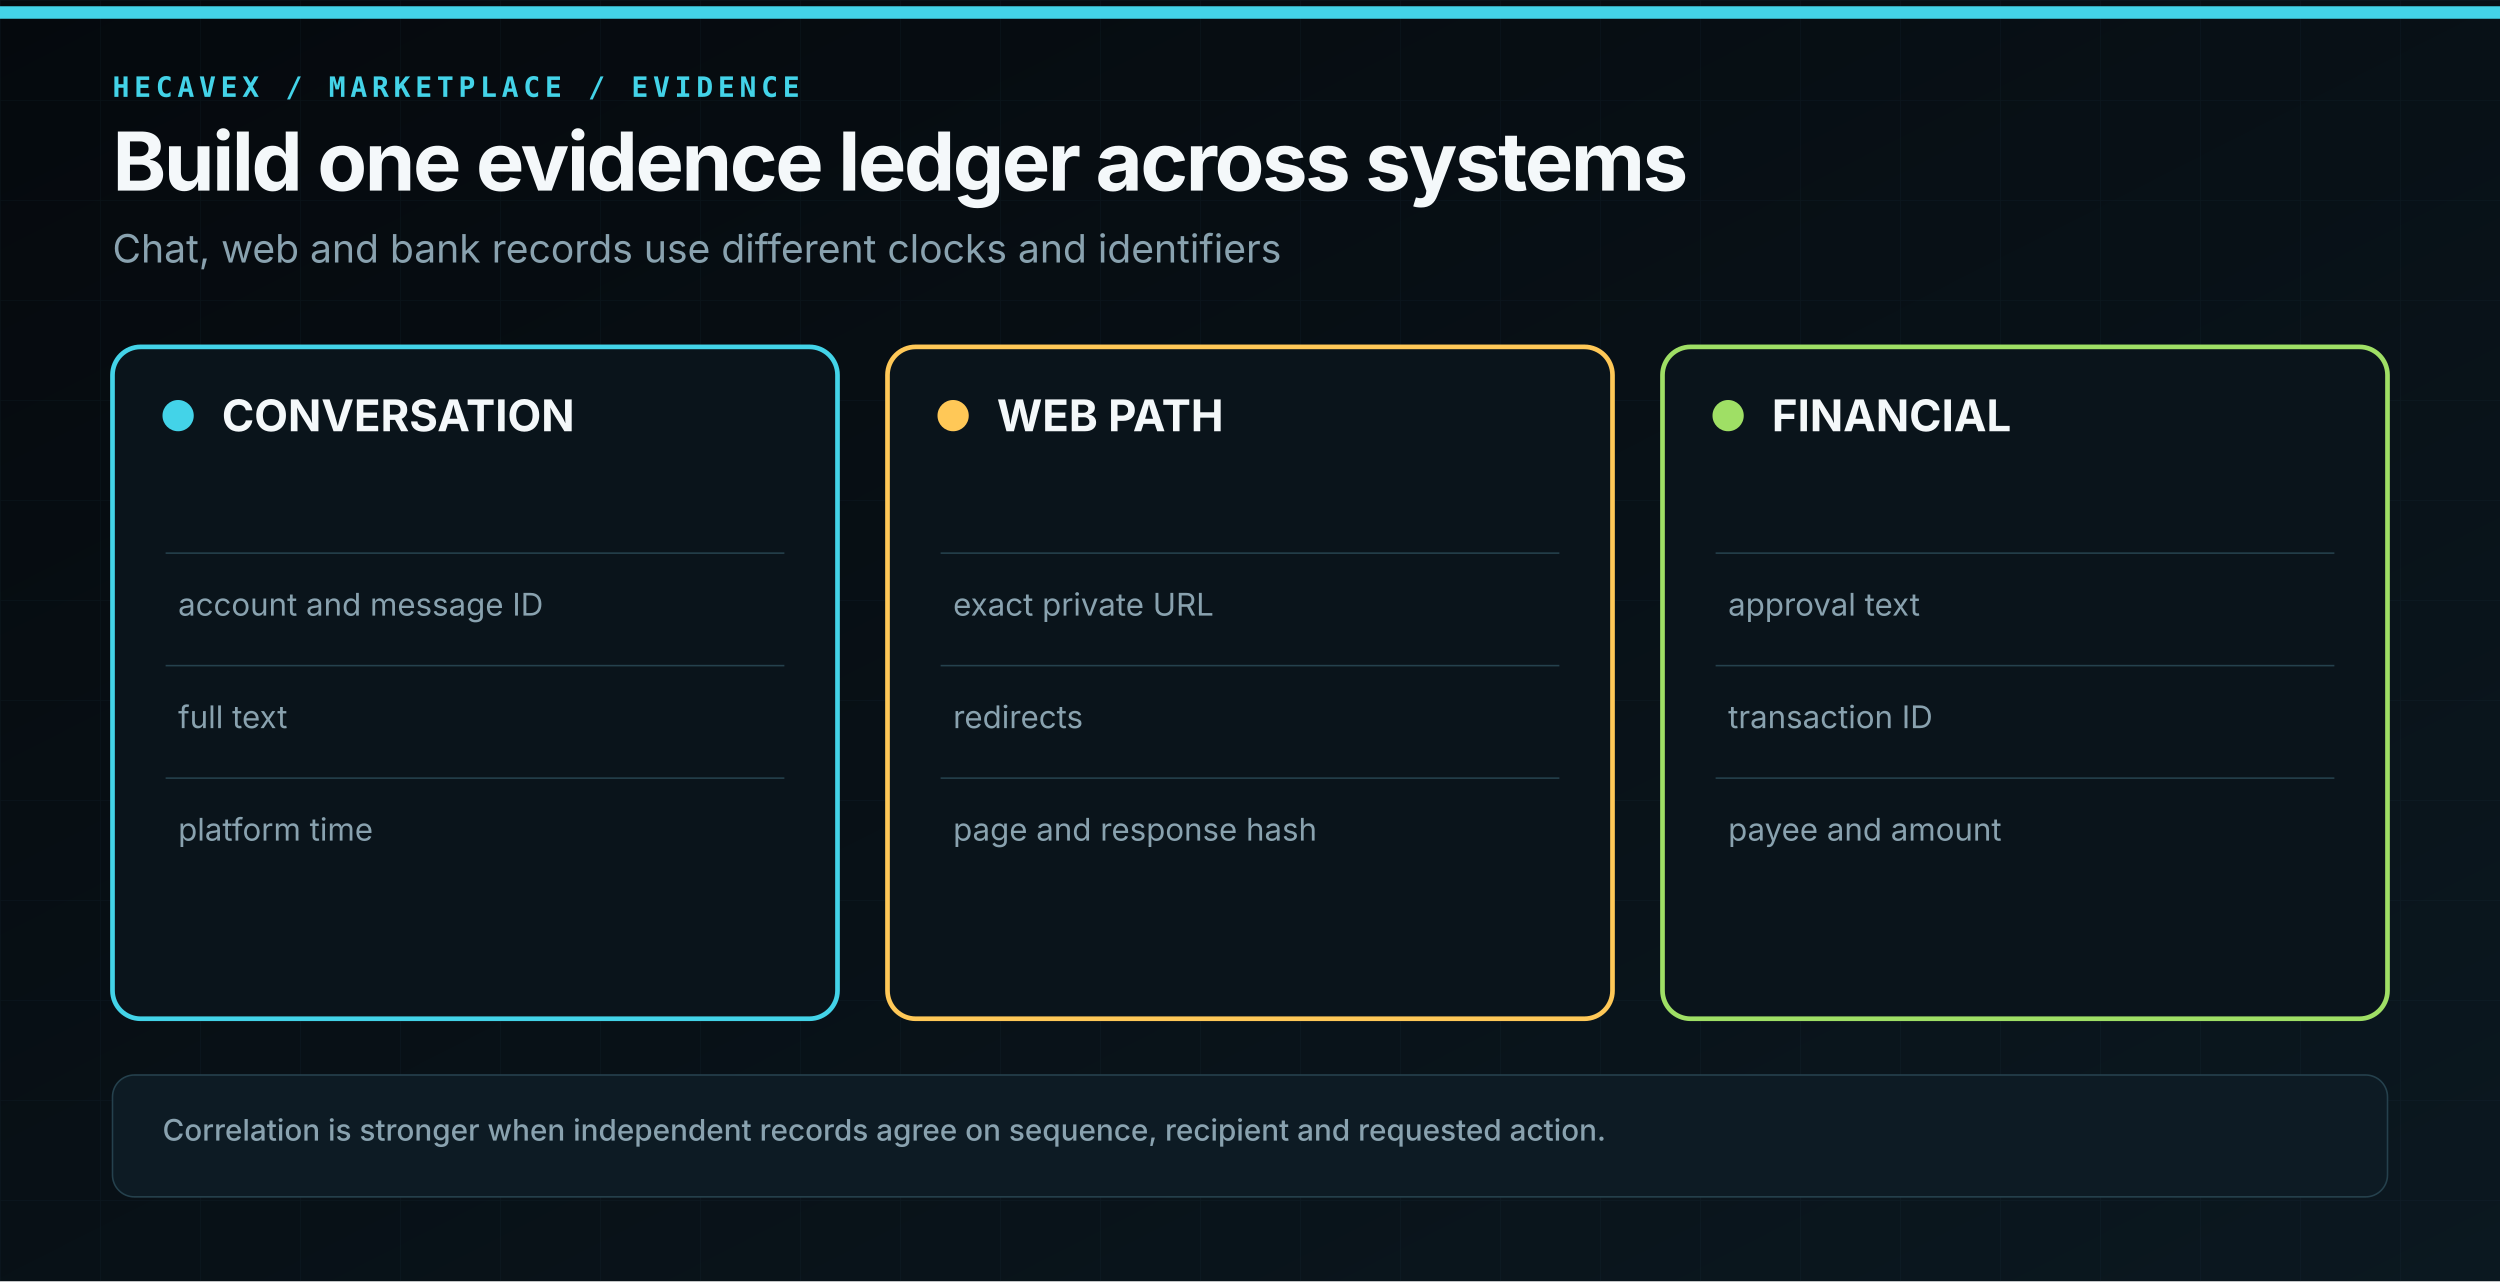
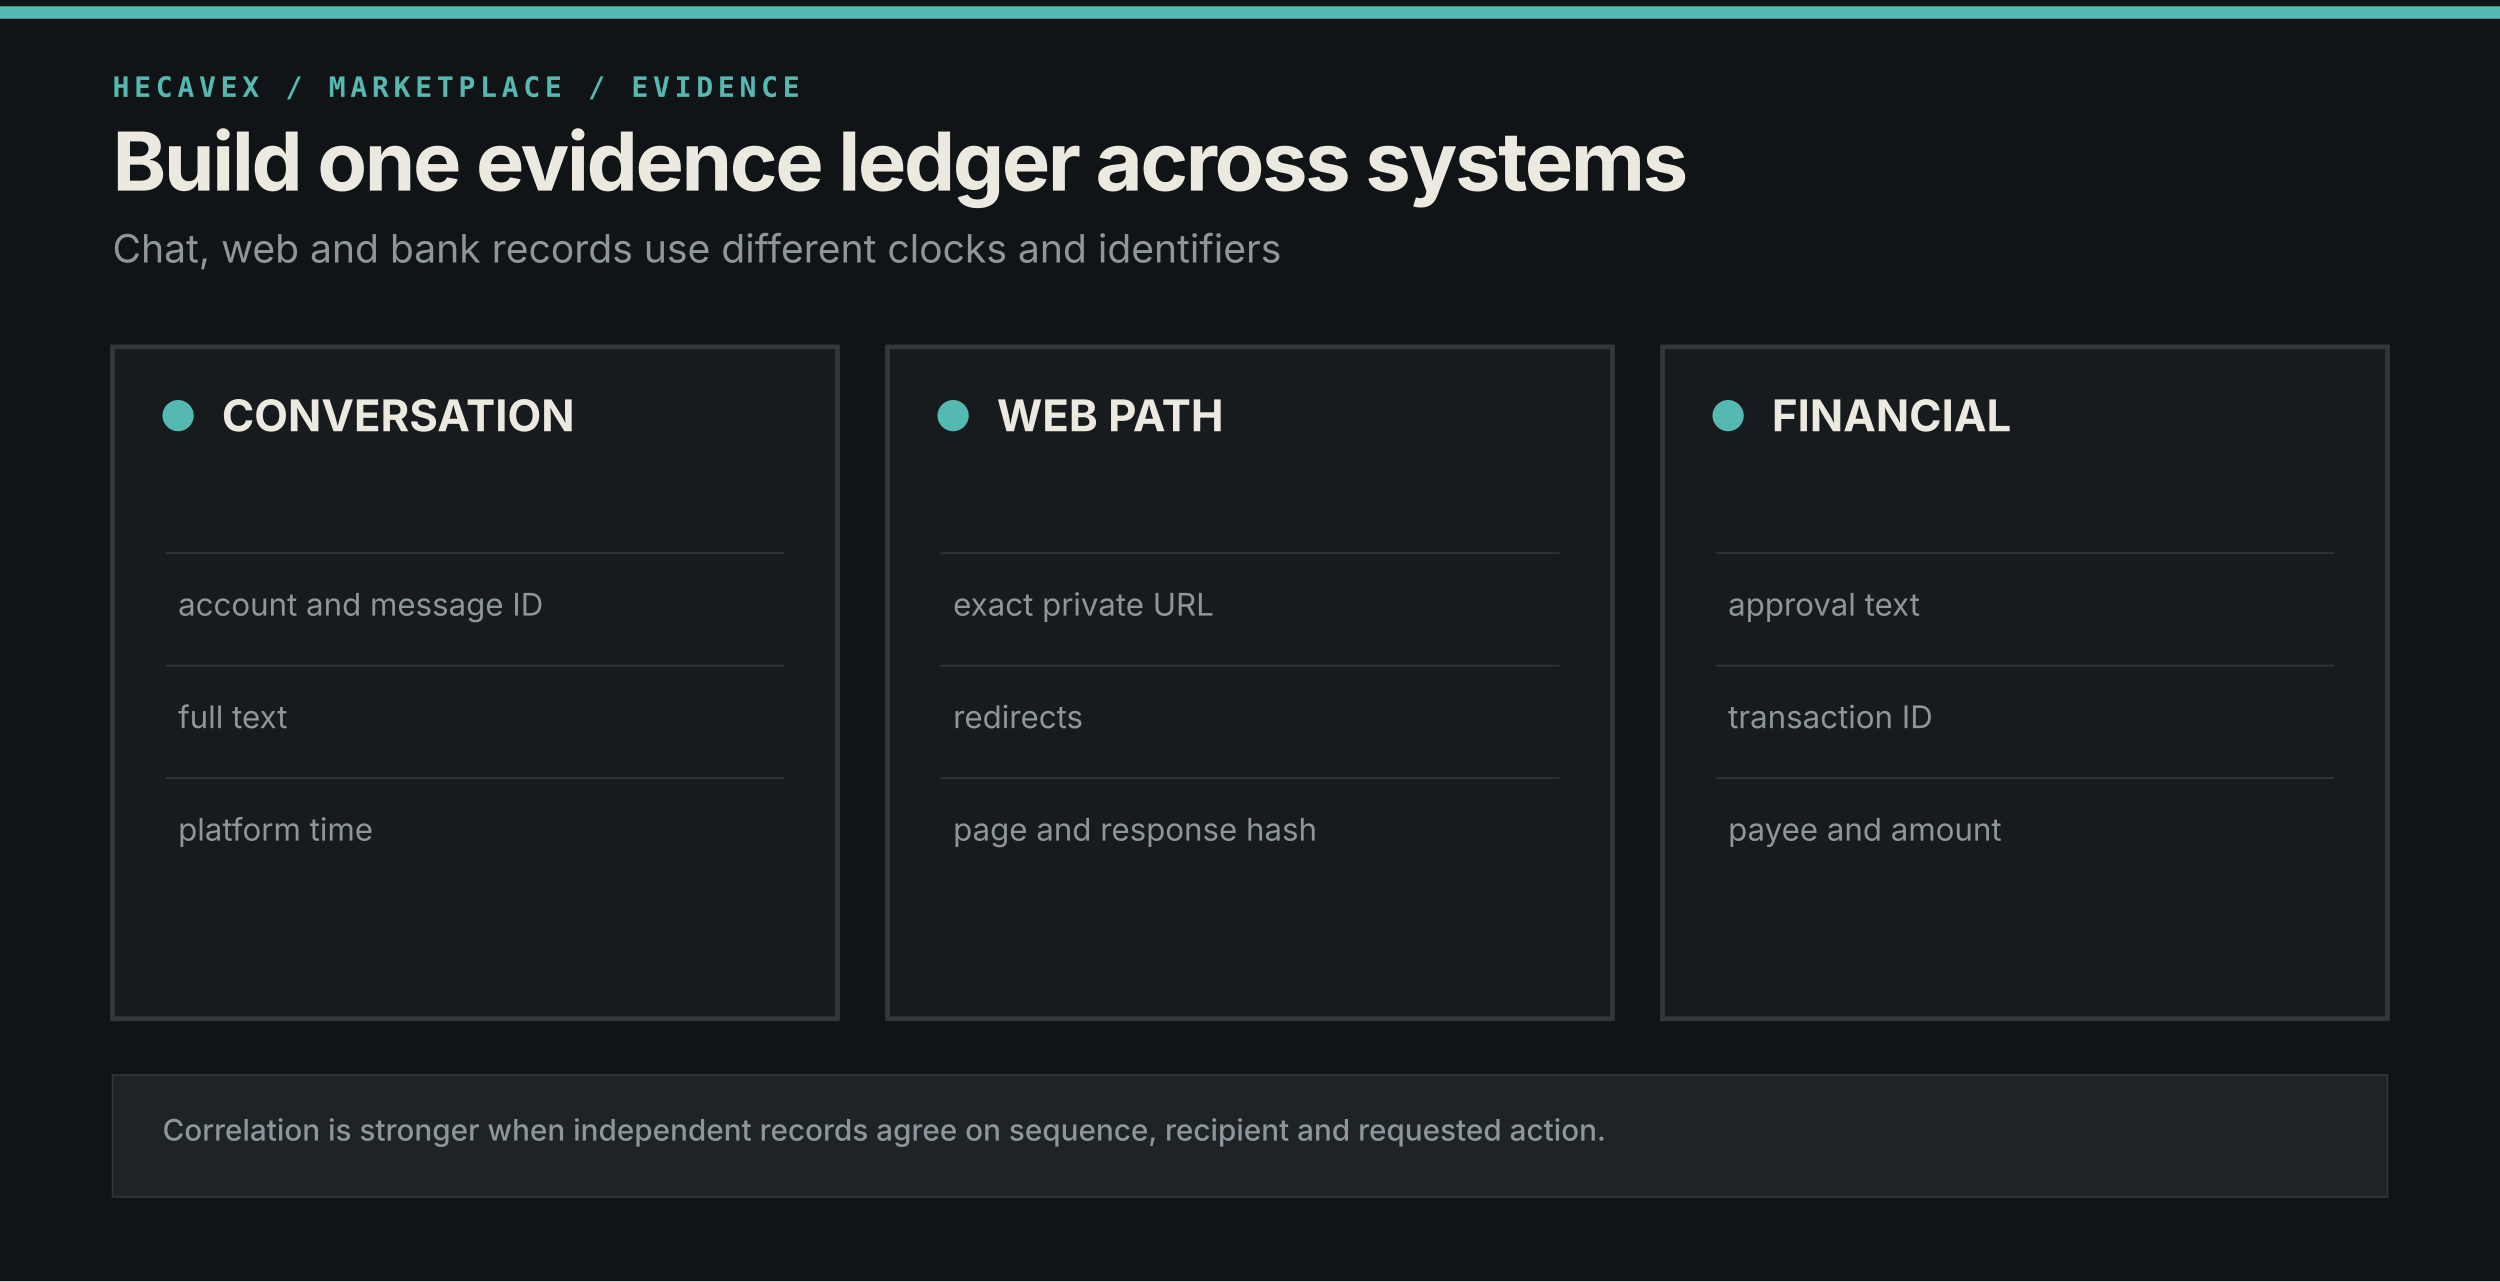
<svg xmlns="http://www.w3.org/2000/svg" width="1600" height="820" viewBox="0 0 1600 820" role="img" aria-labelledby="title desc">
  <defs>
-     <linearGradient id="bg" x1="0" y1="0" x2="1" y2="1">
-       <stop stop-color="#05090d" />
-       <stop offset="1" stop-color="#0b1820" />
-     </linearGradient>
-     <pattern id="grid" width="64" height="64" patternUnits="userSpaceOnUse">
-       <path d="M64 0H0V64" fill="none" stroke="#25414d" stroke-width="1" opacity=".28" />
-     </pattern>
-     <filter id="glow">
-       <feGaussianBlur stdDeviation="8" result="b" />
-       <feMerge>
-         <feMergeNode in="b" />
-         <feMergeNode in="SourceGraphic" />
-       </feMerge>
-     </filter>
    <marker id="arrow" viewBox="0 0 12 12" refX="10" refY="6" markerWidth="10" markerHeight="10" orient="auto">
-       <path d="M0 0 12 6 0 12Z" fill="#43d3e8" />
+       <path d="M0 0 12 6 0 12Z" fill="#55b9b1" />
    </marker>
    <style>
      .sans{font-family:Inter,Arial,sans-serif}.mono{font-family:'IBM Plex Mono',Consolas,monospace}
-       .title{font:700 52px Inter,Arial,sans-serif;fill:#f4f8fa;letter-spacing:-1.5px}
-       .subtitle{font:400 25px Inter,Arial,sans-serif;fill:#89a2af}
-       .eyebrow{font:600 18px 'IBM Plex Mono',Consolas,monospace;fill:#43d3e8;letter-spacing:3px}
-       .node-title{font:700 28px Inter,Arial,sans-serif;fill:#f4f8fa}
-       .node-copy{font:400 20px Inter,Arial,sans-serif;fill:#89a2af}
-       .node-code{font:600 18px 'IBM Plex Mono',Consolas,monospace;fill:#43d3e8}
-       .note{font:500 19px Inter,Arial,sans-serif;fill:#89a2af}
+       .title{font:700 52px Inter,Arial,sans-serif;fill:#ece9e1;letter-spacing:-1.5px}
+       .subtitle{font:400 25px Inter,Arial,sans-serif;fill:#8d969a}
+       .eyebrow{font:600 18px 'IBM Plex Mono',Consolas,monospace;fill:#55b9b1;letter-spacing:3px}
+       .node-title{font:700 28px Inter,Arial,sans-serif;fill:#ece9e1}
+       .node-copy{font:400 20px Inter,Arial,sans-serif;fill:#8d969a}
+       .node-code{font:600 18px 'IBM Plex Mono',Consolas,monospace;fill:#55b9b1}
+       .note{font:500 19px Inter,Arial,sans-serif;fill:#8d969a}
    </style>
  </defs>
-   <rect width="1600" height="820" fill="url(#bg)" />
-   <rect width="1600" height="820" fill="url(#grid)" opacity=".5" />
-   <path d="M0 8H1600" stroke="#43d3e8" stroke-width="8" />
+   <rect width="1600" height="820" fill="#111416" />
+   <path d="M0 8H1600" stroke="#55b9b1" stroke-width="8" />
  <text x="72" y="62" class="eyebrow">HECAVEX / MARKETPLACE / EVIDENCE</text>
  <text x="72" y="122" class="title" text-anchor="start">
    <tspan x="72" dy="0">Build one evidence ledger across systems</tspan>
  </text>
  <text x="72" y="168" class="subtitle" text-anchor="start">
    <tspan x="72" dy="0">Chat, web and bank records use different clocks and identifiers</tspan>
  </text>
  <g>
-     <rect x="72" y="222" width="464" height="430" rx="18" fill="#0a141b" stroke="#43d3e8" stroke-width="3" />
-     <circle cx="114" cy="266" r="10" fill="#43d3e8" />
+     <rect x="72" y="222" width="464" height="430" fill="#171b1d" stroke="#30383b" stroke-width="3" />
+     <circle cx="114" cy="266" r="10" fill="#55b9b1" />
    <text x="142" y="276" class="node-title" text-anchor="start">
      <tspan x="142" dy="0">CONVERSATION</tspan>
    </text>
    <g>
-       <path d="M106 354H502" stroke="#25414d" />
+       <path d="M106 354H502" stroke="#30383b" />
      <text x="114" y="394" class="node-copy">account and message ID</text>
    </g>
    <g>
-       <path d="M106 426H502" stroke="#25414d" />
+       <path d="M106 426H502" stroke="#30383b" />
      <text x="114" y="466" class="node-copy">full text</text>
    </g>
    <g>
-       <path d="M106 498H502" stroke="#25414d" />
+       <path d="M106 498H502" stroke="#30383b" />
      <text x="114" y="538" class="node-copy">platform time</text>
    </g>
  </g>
  <g>
-     <rect x="568" y="222" width="464" height="430" rx="18" fill="#0a141b" stroke="#ffc857" stroke-width="3" />
-     <circle cx="610" cy="266" r="10" fill="#ffc857" />
+     <rect x="568" y="222" width="464" height="430" fill="#171b1d" stroke="#30383b" stroke-width="3" />
+     <circle cx="610" cy="266" r="10" fill="#55b9b1" />
    <text x="638" y="276" class="node-title" text-anchor="start">
      <tspan x="638" dy="0">WEB PATH</tspan>
    </text>
    <g>
-       <path d="M602 354H998" stroke="#25414d" />
+       <path d="M602 354H998" stroke="#30383b" />
      <text x="610" y="394" class="node-copy">exact private URL</text>
    </g>
    <g>
-       <path d="M602 426H998" stroke="#25414d" />
+       <path d="M602 426H998" stroke="#30383b" />
      <text x="610" y="466" class="node-copy">redirects</text>
    </g>
    <g>
-       <path d="M602 498H998" stroke="#25414d" />
+       <path d="M602 498H998" stroke="#30383b" />
      <text x="610" y="538" class="node-copy">page and response hash</text>
    </g>
  </g>
  <g>
-     <rect x="1064" y="222" width="464" height="430" rx="18" fill="#0a141b" stroke="#9fdf65" stroke-width="3" />
-     <circle cx="1106" cy="266" r="10" fill="#9fdf65" />
+     <rect x="1064" y="222" width="464" height="430" fill="#171b1d" stroke="#30383b" stroke-width="3" />
+     <circle cx="1106" cy="266" r="10" fill="#55b9b1" />
    <text x="1134" y="276" class="node-title" text-anchor="start">
      <tspan x="1134" dy="0">FINANCIAL</tspan>
    </text>
    <g>
-       <path d="M1098 354H1494" stroke="#25414d" />
+       <path d="M1098 354H1494" stroke="#30383b" />
      <text x="1106" y="394" class="node-copy">approval text</text>
    </g>
    <g>
-       <path d="M1098 426H1494" stroke="#25414d" />
+       <path d="M1098 426H1494" stroke="#30383b" />
      <text x="1106" y="466" class="node-copy">transaction ID</text>
    </g>
    <g>
-       <path d="M1098 498H1494" stroke="#25414d" />
+       <path d="M1098 498H1494" stroke="#30383b" />
      <text x="1106" y="538" class="node-copy">payee and amount</text>
    </g>
  </g>
-   <rect x="72" y="688" width="1456" height="78" rx="14" fill="#0d1b24" stroke="#25414d" />
+   <rect x="72" y="688" width="1456" height="78" fill="#1d2326" stroke="#30383b" />
  <text x="104" y="730" class="note" text-anchor="start">
    <tspan x="104" dy="0">Correlation is stronger when independent records agree on sequence, recipient and requested action.</tspan>
  </text>
</svg>
